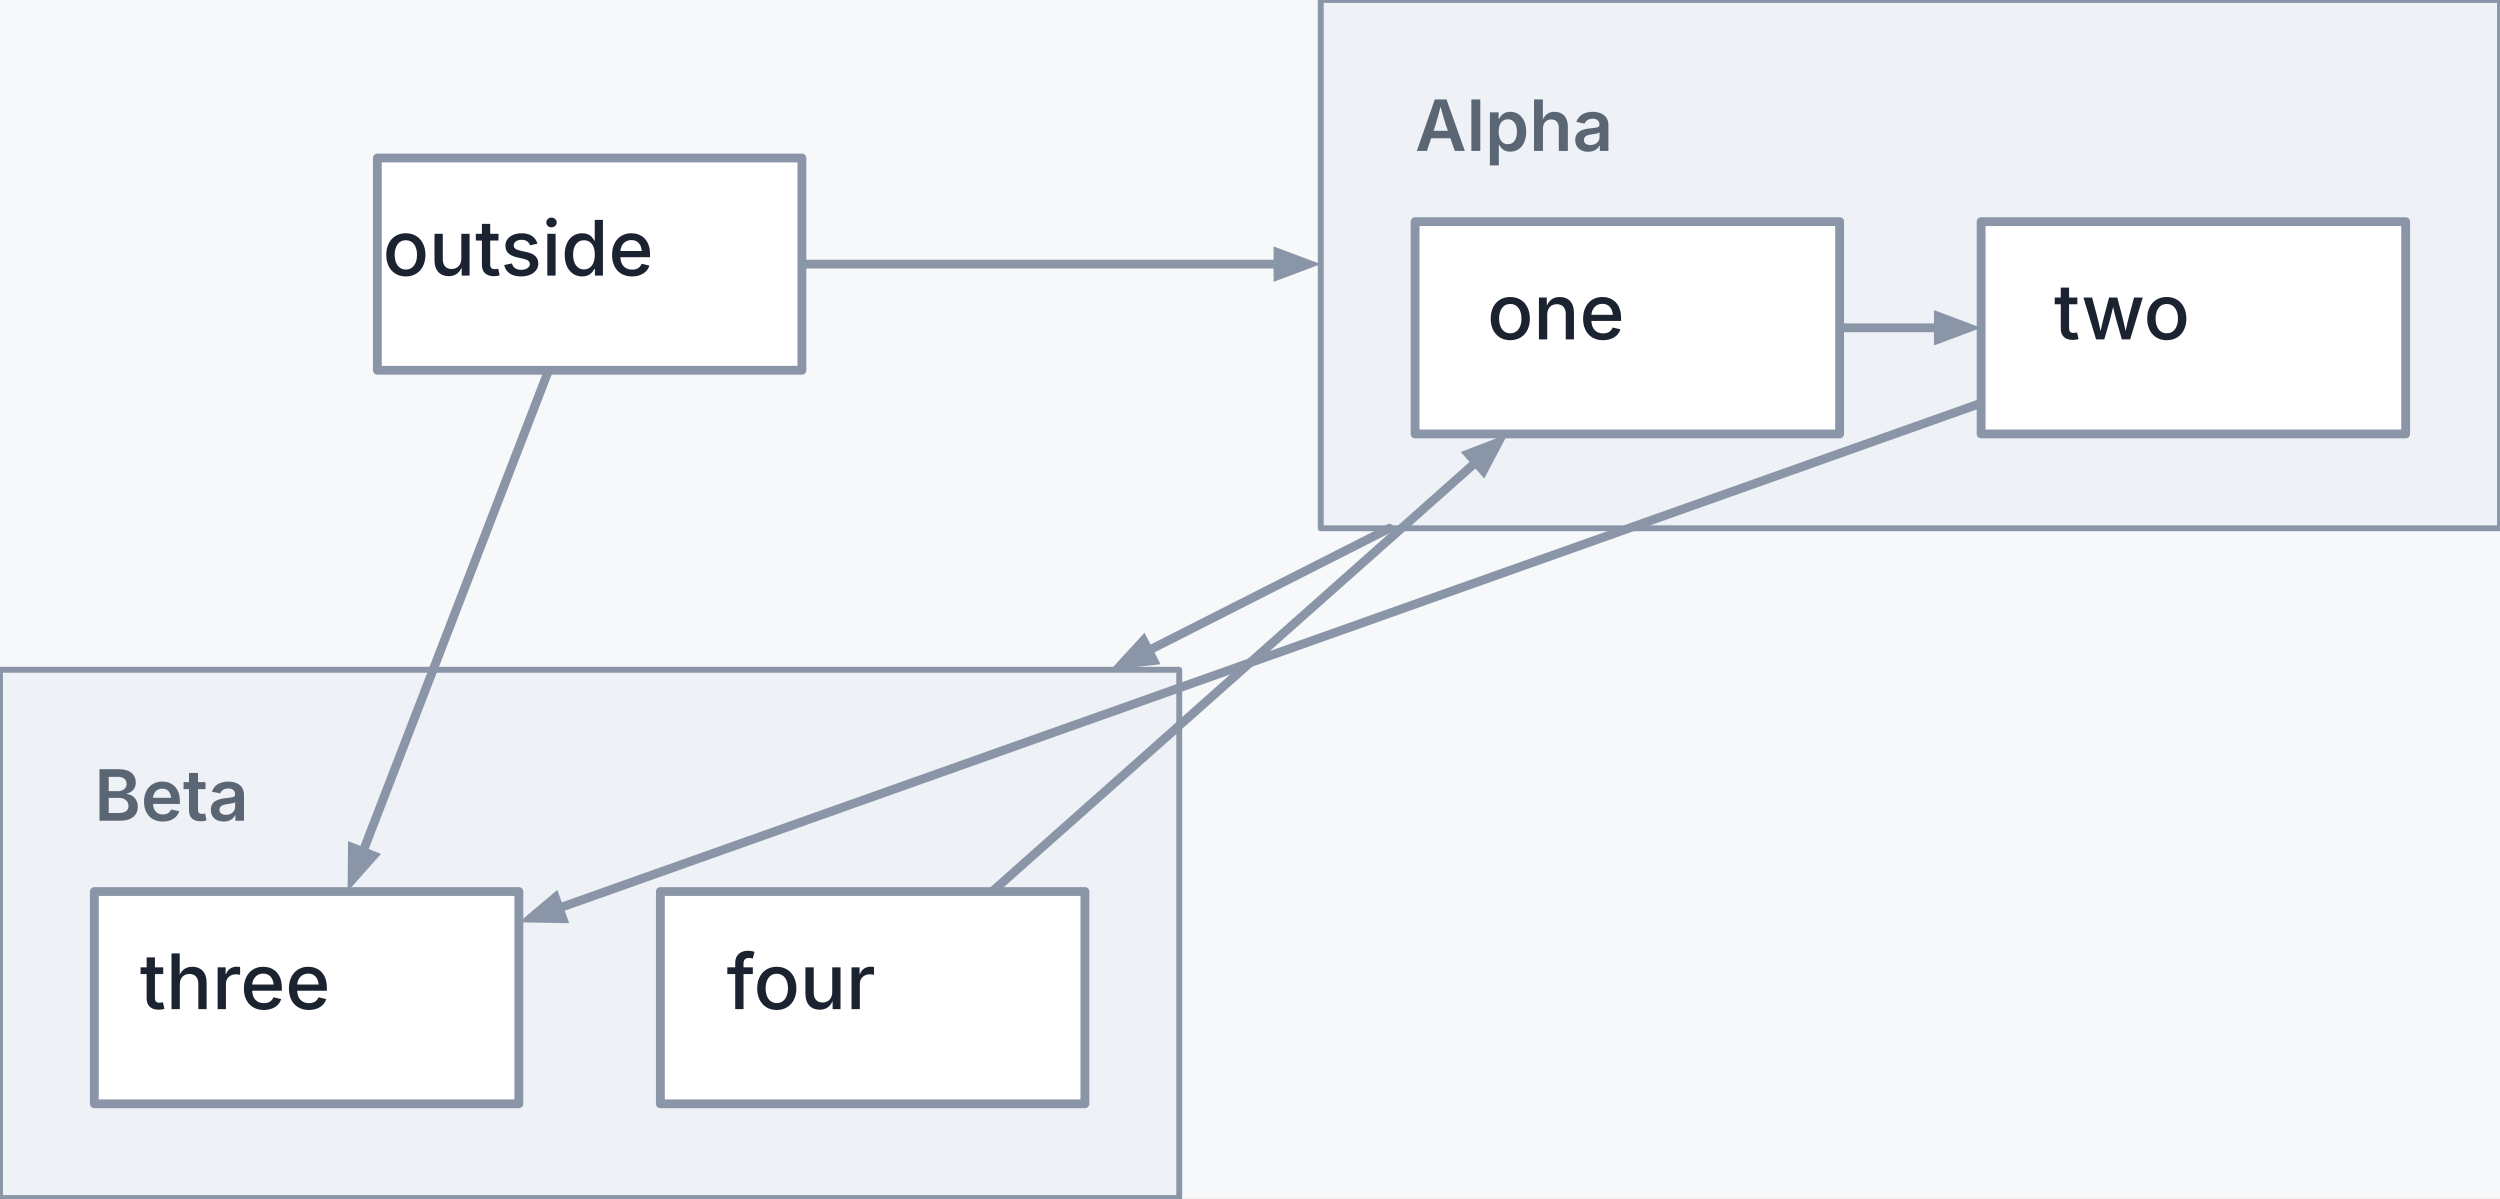
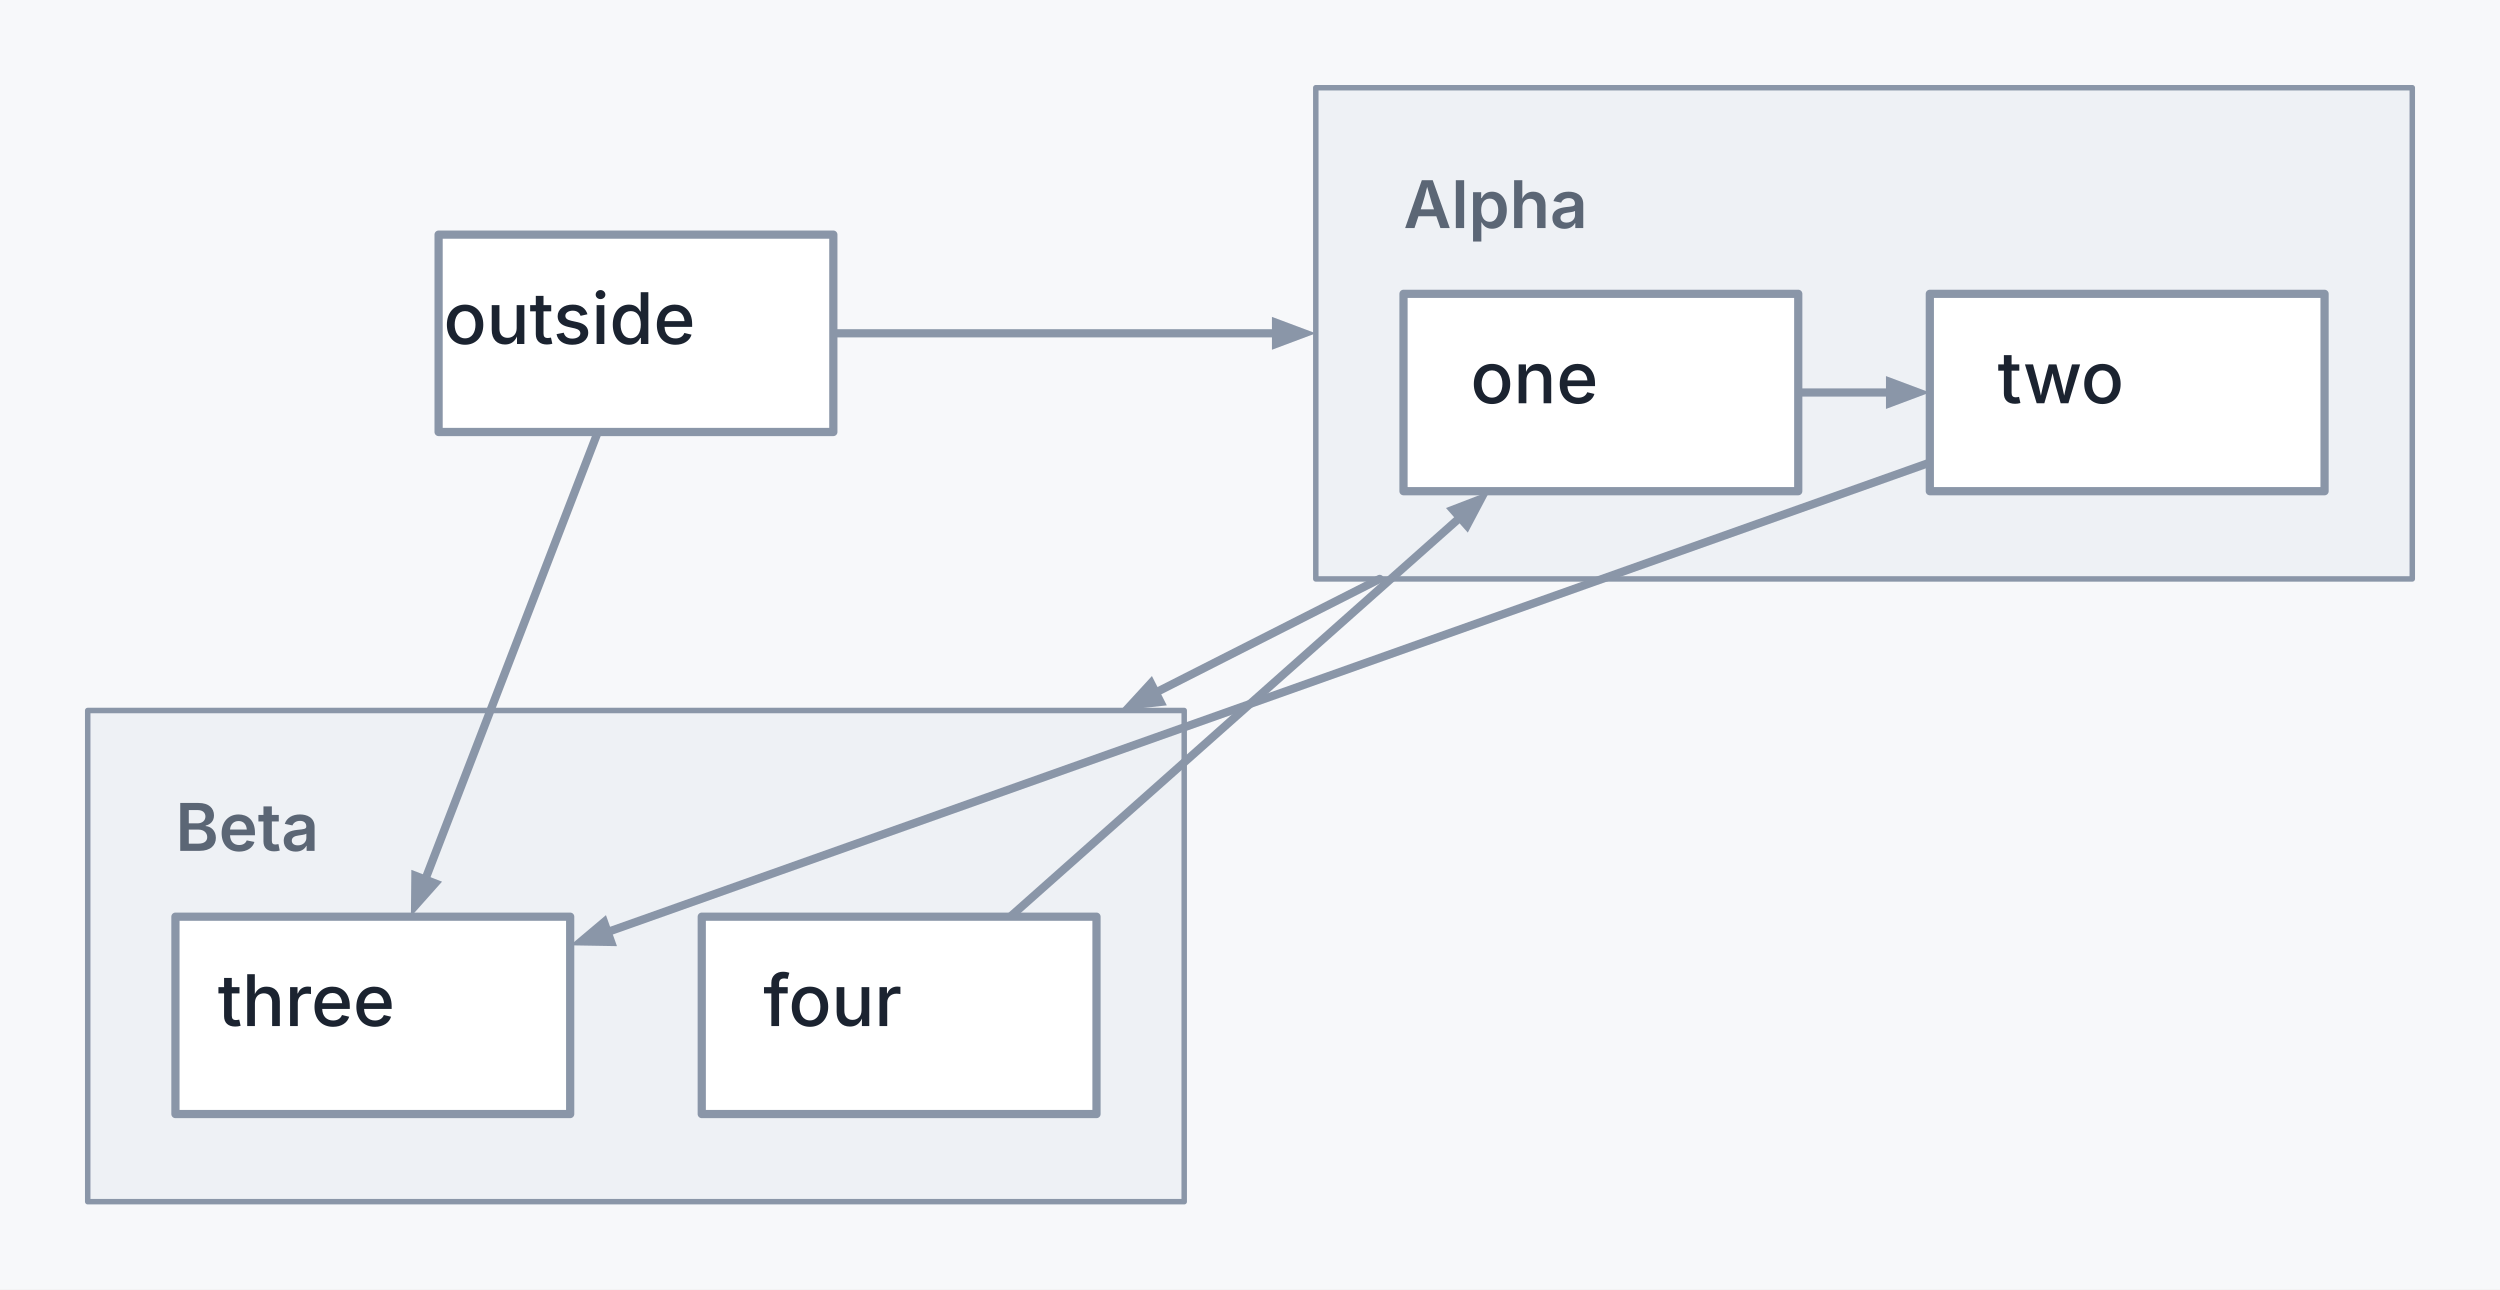
- <svg xmlns="http://www.w3.org/2000/svg" class="sgl" data-sgl="1.0" width="424" height="203.203" viewBox="0 0 424 203.203" role="img" aria-labelledby="sgl-t sgl-d">
+ <svg xmlns="http://www.w3.org/2000/svg" class="sgl" data-sgl="1.0" width="456" height="235.188" viewBox="0 0 456 235.188" role="img" aria-labelledby="sgl-t sgl-d">
  <style>.canvas{fill:#F7F8FA}
.c-shape,.n-shape{stroke-linejoin:round}
.e-path{fill:none;stroke-linecap:round}
.el-plate{stroke:none}
.n-port{stroke:none}
text{white-space:pre}
.g-8ab423a0{stroke-width:1.5px}
.g-93de2877{font-family:Inter, system-ui, -apple-system, 'Segoe UI', Roboto, sans-serif;font-size:12px;font-weight:600}
.g-b5aa7f71{stroke-width:1px}
.g-c4cad93e{font-family:Inter, system-ui, -apple-system, 'Segoe UI', Roboto, sans-serif;font-size:13px;font-weight:500}
.s-0197ea46ca823255{fill:#EEF1F5;stroke:#8A96A8}
.s-971b4d83dddb1b8a{stroke:#8A96A8}
.s-fd9a5e415fda65de{fill:#FFFFFF;stroke:#8A96A8}
.t-3a61febfdc44ff9d{fill:#1B2330}
.t-928730d867fbcf91{fill:#5B6675}</style>
  <defs>
    <marker id="m-triangle-bfac01a3" markerUnits="userSpaceOnUse" markerWidth="8" markerHeight="6" refX="0" refY="3" orient="auto">
      <path d="M0 0L8 3L0 6Z" fill="#8A96A8" />
    </marker>
  </defs>
-   <rect class="canvas" x="0" y="0" width="424" height="203.203" aria-hidden="true" />
+   <rect class="canvas" x="0" y="0" width="456" height="235.188" aria-hidden="true" />
  <g class="L-containers">
    <g id="n-alpha" class="c" role="group" aria-label="Alpha">
-       <path class="c-shape g-b5aa7f71 s-0197ea46ca823255" d="M 224 0 h 200 v 89.594 h -200 Z" />
-       <text class="c-title g-93de2877 t-928730d867fbcf91" x="240" y="25.6" text-anchor="start" xml:space="preserve" aria-hidden="true">
-         <tspan x="240" dy="0">Alpha</tspan>
+       <path class="c-shape g-b5aa7f71 s-0197ea46ca823255" d="M 240 16 h 200 v 89.594 h -200 Z" />
+       <text class="c-title g-93de2877 t-928730d867fbcf91" x="256" y="41.6" text-anchor="start" xml:space="preserve" aria-hidden="true">
+         <tspan x="256" dy="0">Alpha</tspan>
      </text>
    </g>
    <g id="n-beta" class="c" role="group" aria-label="Beta">
-       <path class="c-shape g-b5aa7f71 s-0197ea46ca823255" d="M 0 113.594 h 200 v 89.594 h -200 Z" />
-       <text class="c-title g-93de2877 t-928730d867fbcf91" x="16" y="139.194" text-anchor="start" xml:space="preserve" aria-hidden="true">
-         <tspan x="16" dy="0">Beta</tspan>
+       <path class="c-shape g-b5aa7f71 s-0197ea46ca823255" d="M 16 129.594 h 200 v 89.594 h -200 Z" />
+       <text class="c-title g-93de2877 t-928730d867fbcf91" x="32" y="155.194" text-anchor="start" xml:space="preserve" aria-hidden="true">
+         <tspan x="32" dy="0">Beta</tspan>
      </text>
    </g>
  </g>
  <g class="L-edges">
    <g id="e-f2aac71dd31bb0c6" class="e" role="graphics-symbol" aria-label="outside to alpha">
-       <path class="e-path g-8ab423a0 s-971b4d83dddb1b8a" d="M136 44.797L216 44.797" marker-end="url(#m-triangle-bfac01a3)" />
+       <path class="e-path g-8ab423a0 s-971b4d83dddb1b8a" d="M152 60.797L232 60.797" marker-end="url(#m-triangle-bfac01a3)" />
    </g>
    <g id="e-07477e7f41d96eed" class="e" role="graphics-symbol" aria-label="alpha to beta">
-       <path class="e-path g-8ab423a0 s-971b4d83dddb1b8a" d="M235.656 89.594L195.469 109.984" marker-end="url(#m-triangle-bfac01a3)" />
+       <path class="e-path g-8ab423a0 s-971b4d83dddb1b8a" d="M251.656 105.594L211.469 125.984" marker-end="url(#m-triangle-bfac01a3)" />
    </g>
    <g id="e-a4e4b400f96e5f47" class="e" role="graphics-symbol" aria-label="alpha.two to beta.three">
-       <path class="e-path g-8ab423a0 s-971b4d83dddb1b8a" d="M336 68.375L95.531 153.75" marker-end="url(#m-triangle-bfac01a3)" />
+       <path class="e-path g-8ab423a0 s-971b4d83dddb1b8a" d="M352 84.375L111.531 169.75" marker-end="url(#m-triangle-bfac01a3)" />
    </g>
    <g id="e-5389f0636f6aa357" class="e" role="graphics-symbol" aria-label="beta.four to alpha.one">
-       <path class="e-path g-8ab423a0 s-971b4d83dddb1b8a" d="M168.281 151.203L249.734 78.906" marker-end="url(#m-triangle-bfac01a3)" />
+       <path class="e-path g-8ab423a0 s-971b4d83dddb1b8a" d="M184.281 167.203L265.734 94.906" marker-end="url(#m-triangle-bfac01a3)" />
    </g>
    <g id="e-b592fb1820a1522e" class="e" role="graphics-symbol" aria-label="outside to beta.three">
-       <path class="e-path g-8ab423a0 s-971b4d83dddb1b8a" d="M93.047 62.797L61.828 143.734" marker-end="url(#m-triangle-bfac01a3)" />
+       <path class="e-path g-8ab423a0 s-971b4d83dddb1b8a" d="M109.047 78.797L77.828 159.734" marker-end="url(#m-triangle-bfac01a3)" />
    </g>
    <g id="e-0f949df0cb5f2817" class="e" role="graphics-symbol" aria-label="alpha.one to alpha.two">
-       <path class="e-path g-8ab423a0 s-971b4d83dddb1b8a" d="M312 55.594L328 55.594" marker-end="url(#m-triangle-bfac01a3)" />
+       <path class="e-path g-8ab423a0 s-971b4d83dddb1b8a" d="M328 71.594L344 71.594" marker-end="url(#m-triangle-bfac01a3)" />
    </g>
  </g>
  <g class="L-nodes">
    <g id="n-outside" class="n sh-rect" role="group" aria-label="outside">
-       <path class="n-shape g-8ab423a0 s-fd9a5e415fda65de" d="M 64 26.797 h 72 v 36 h -72 Z" />
-       <text class="n-title g-c4cad93e t-3a61febfdc44ff9d" x="100" y="46.747" text-anchor="middle" xml:space="preserve" aria-hidden="true">
-         <tspan x="100" dy="0">outside</tspan>
+       <path class="n-shape g-8ab423a0 s-fd9a5e415fda65de" d="M 80 42.797 h 72 v 36 h -72 Z" />
+       <text class="n-title g-c4cad93e t-3a61febfdc44ff9d" x="116" y="62.747" text-anchor="middle" xml:space="preserve" aria-hidden="true">
+         <tspan x="116" dy="0">outside</tspan>
      </text>
    </g>
    <g id="n-alpha.one" class="n sh-rect" role="group" aria-label="one">
-       <path class="n-shape g-8ab423a0 s-fd9a5e415fda65de" d="M 240 37.594 h 72 v 36 h -72 Z" />
-       <text class="n-title g-c4cad93e t-3a61febfdc44ff9d" x="276" y="57.559" text-anchor="middle" xml:space="preserve" aria-hidden="true">
-         <tspan x="276" dy="0">one</tspan>
+       <path class="n-shape g-8ab423a0 s-fd9a5e415fda65de" d="M 256 53.594 h 72 v 36 h -72 Z" />
+       <text class="n-title g-c4cad93e t-3a61febfdc44ff9d" x="292" y="73.559" text-anchor="middle" xml:space="preserve" aria-hidden="true">
+         <tspan x="292" dy="0">one</tspan>
      </text>
    </g>
    <g id="n-alpha.two" class="n sh-rect" role="group" aria-label="two">
-       <path class="n-shape g-8ab423a0 s-fd9a5e415fda65de" d="M 336 37.594 h 72 v 36 h -72 Z" />
-       <text class="n-title g-c4cad93e t-3a61febfdc44ff9d" x="372.008" y="57.559" text-anchor="middle" xml:space="preserve" aria-hidden="true">
-         <tspan x="372.008" dy="0">two</tspan>
+       <path class="n-shape g-8ab423a0 s-fd9a5e415fda65de" d="M 352 53.594 h 72 v 36 h -72 Z" />
+       <text class="n-title g-c4cad93e t-3a61febfdc44ff9d" x="388.008" y="73.559" text-anchor="middle" xml:space="preserve" aria-hidden="true">
+         <tspan x="388.008" dy="0">two</tspan>
      </text>
    </g>
    <g id="n-beta.three" class="n sh-rect" role="group" aria-label="three">
-       <path class="n-shape g-8ab423a0 s-fd9a5e415fda65de" d="M 16 151.203 h 72 v 36 h -72 Z" />
-       <text class="n-title g-c4cad93e t-3a61febfdc44ff9d" x="52" y="171.153" text-anchor="middle" xml:space="preserve" aria-hidden="true">
-         <tspan x="52" dy="0">three</tspan>
+       <path class="n-shape g-8ab423a0 s-fd9a5e415fda65de" d="M 32 167.203 h 72 v 36 h -72 Z" />
+       <text class="n-title g-c4cad93e t-3a61febfdc44ff9d" x="68" y="187.153" text-anchor="middle" xml:space="preserve" aria-hidden="true">
+         <tspan x="68" dy="0">three</tspan>
      </text>
    </g>
    <g id="n-beta.four" class="n sh-rect" role="group" aria-label="four">
-       <path class="n-shape g-8ab423a0 s-fd9a5e415fda65de" d="M 112 151.203 h 72 v 36 h -72 Z" />
-       <text class="n-title g-c4cad93e t-3a61febfdc44ff9d" x="148" y="171.153" text-anchor="middle" xml:space="preserve" aria-hidden="true">
-         <tspan x="148" dy="0">four</tspan>
+       <path class="n-shape g-8ab423a0 s-fd9a5e415fda65de" d="M 128 167.203 h 72 v 36 h -72 Z" />
+       <text class="n-title g-c4cad93e t-3a61febfdc44ff9d" x="164" y="187.153" text-anchor="middle" xml:space="preserve" aria-hidden="true">
+         <tspan x="164" dy="0">four</tspan>
      </text>
    </g>
  </g>
  <g class="L-labels" />
</svg>
